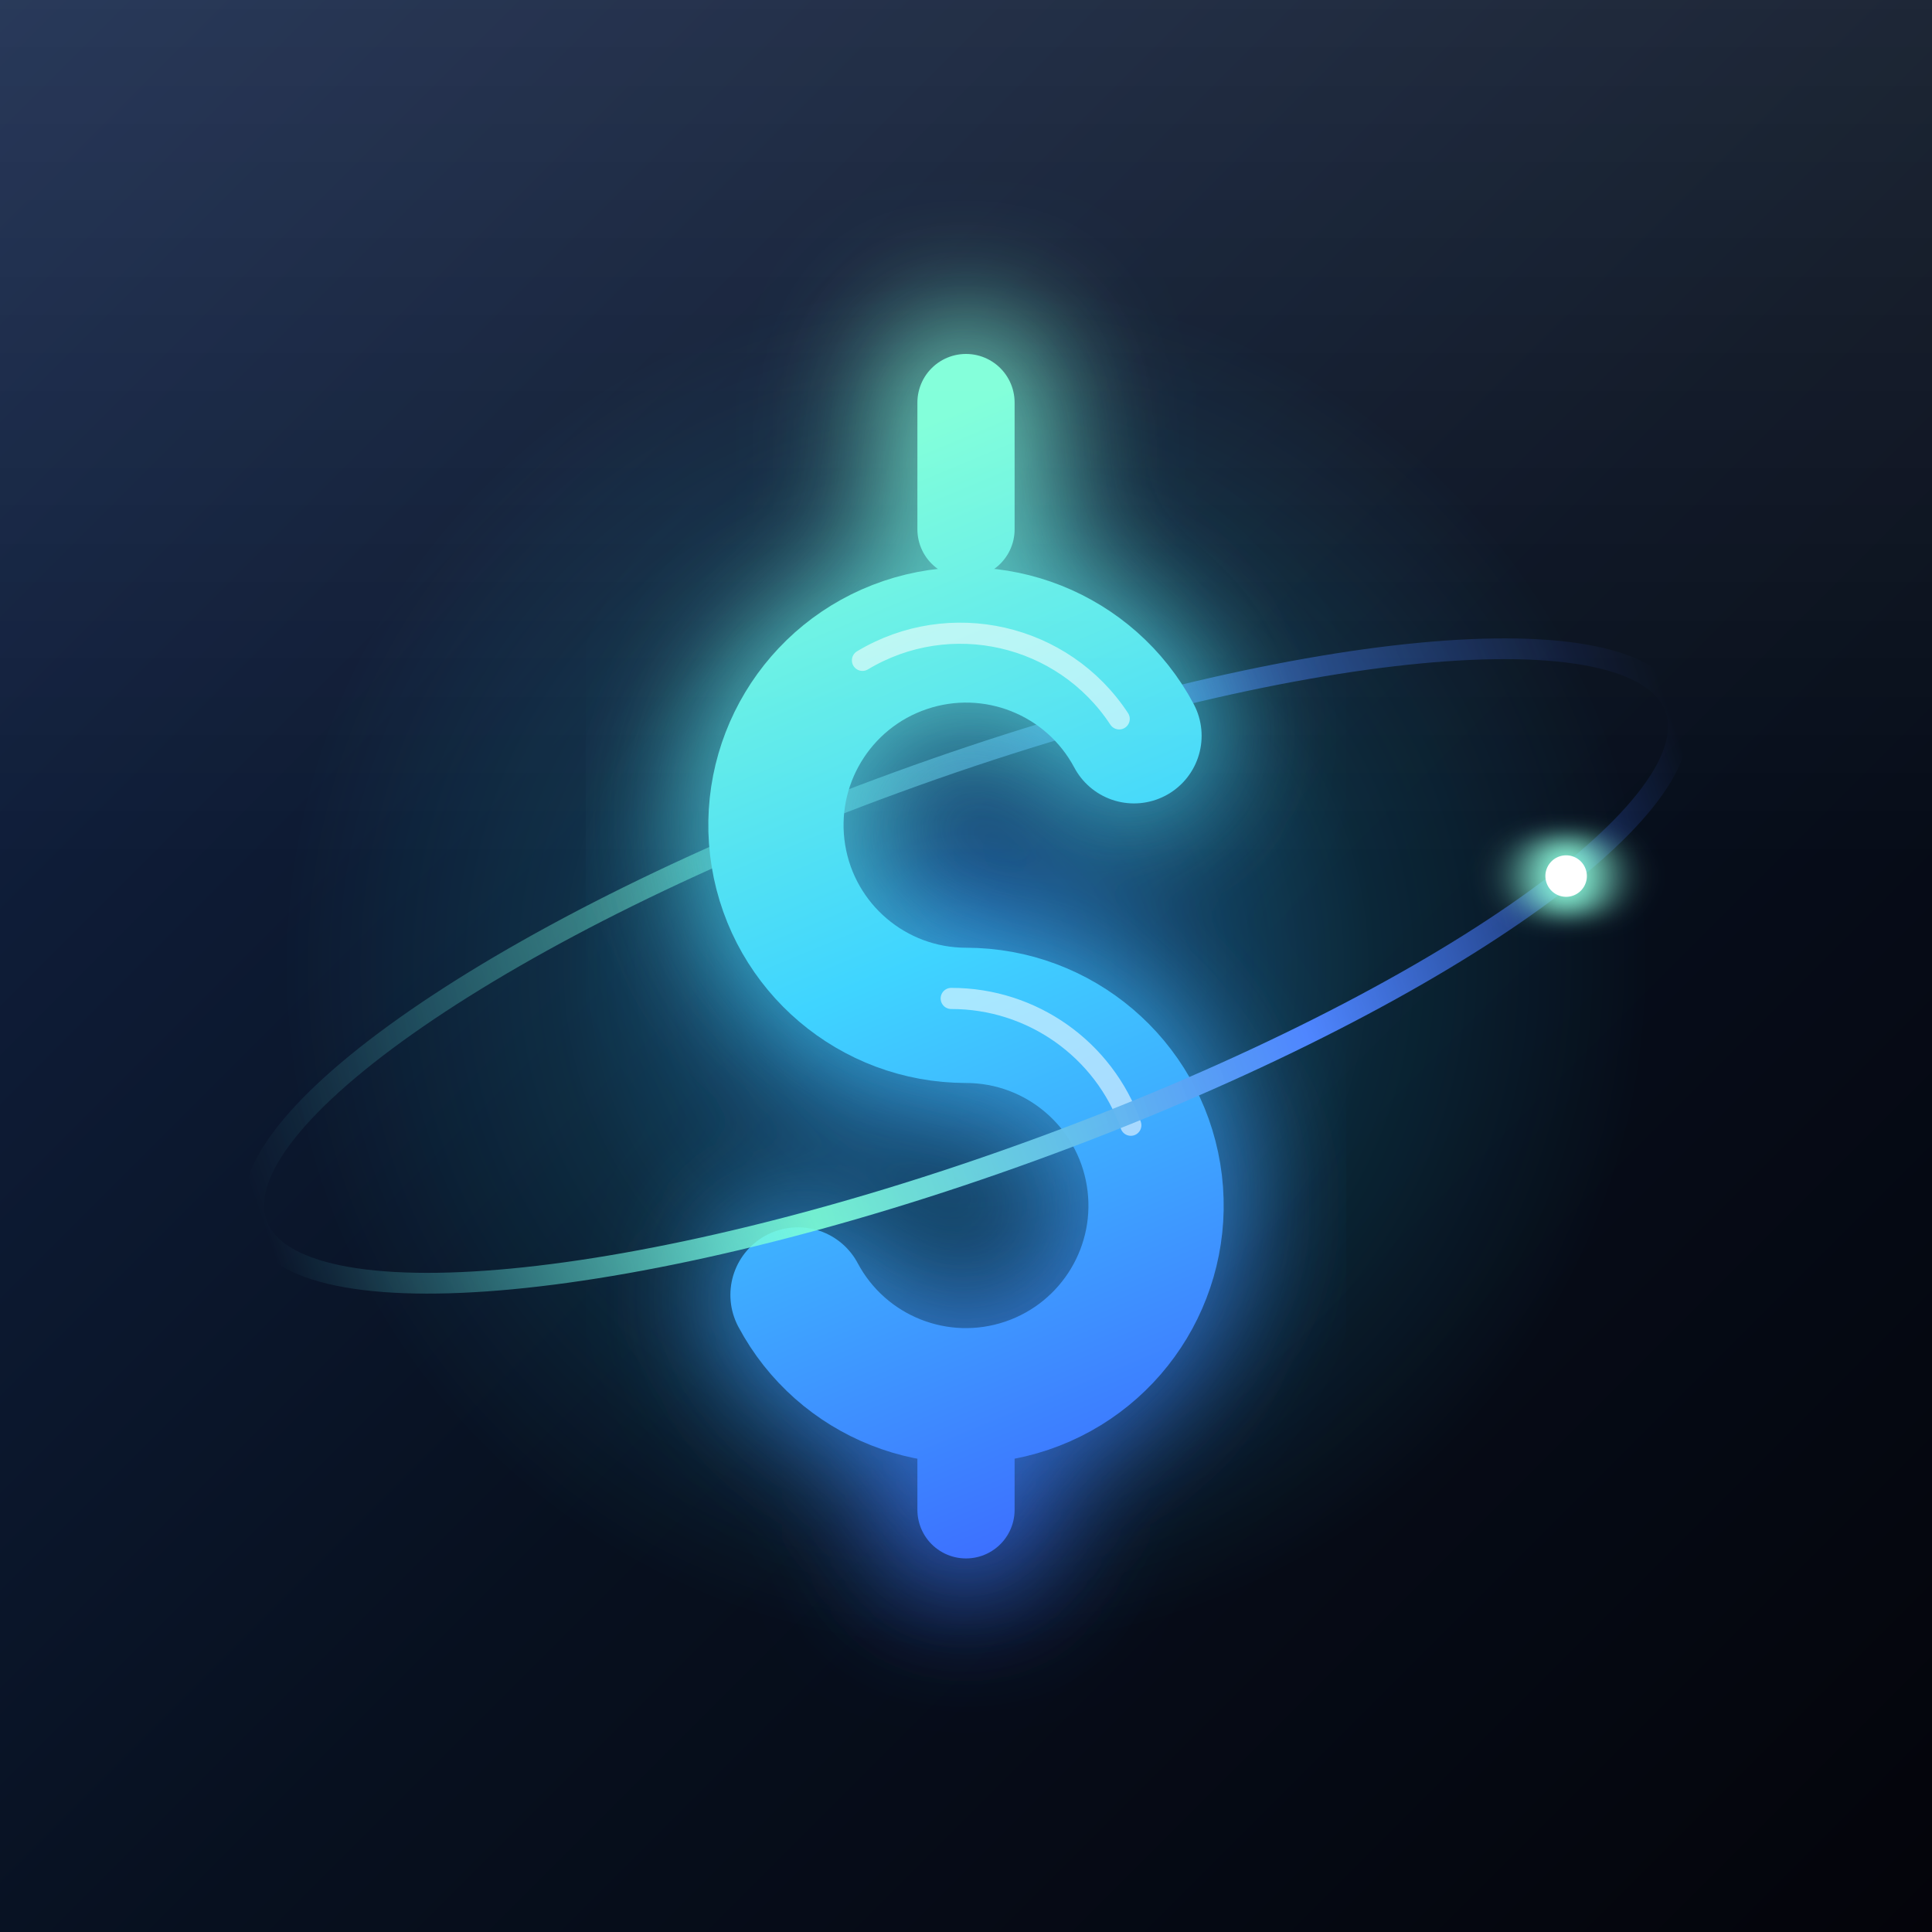
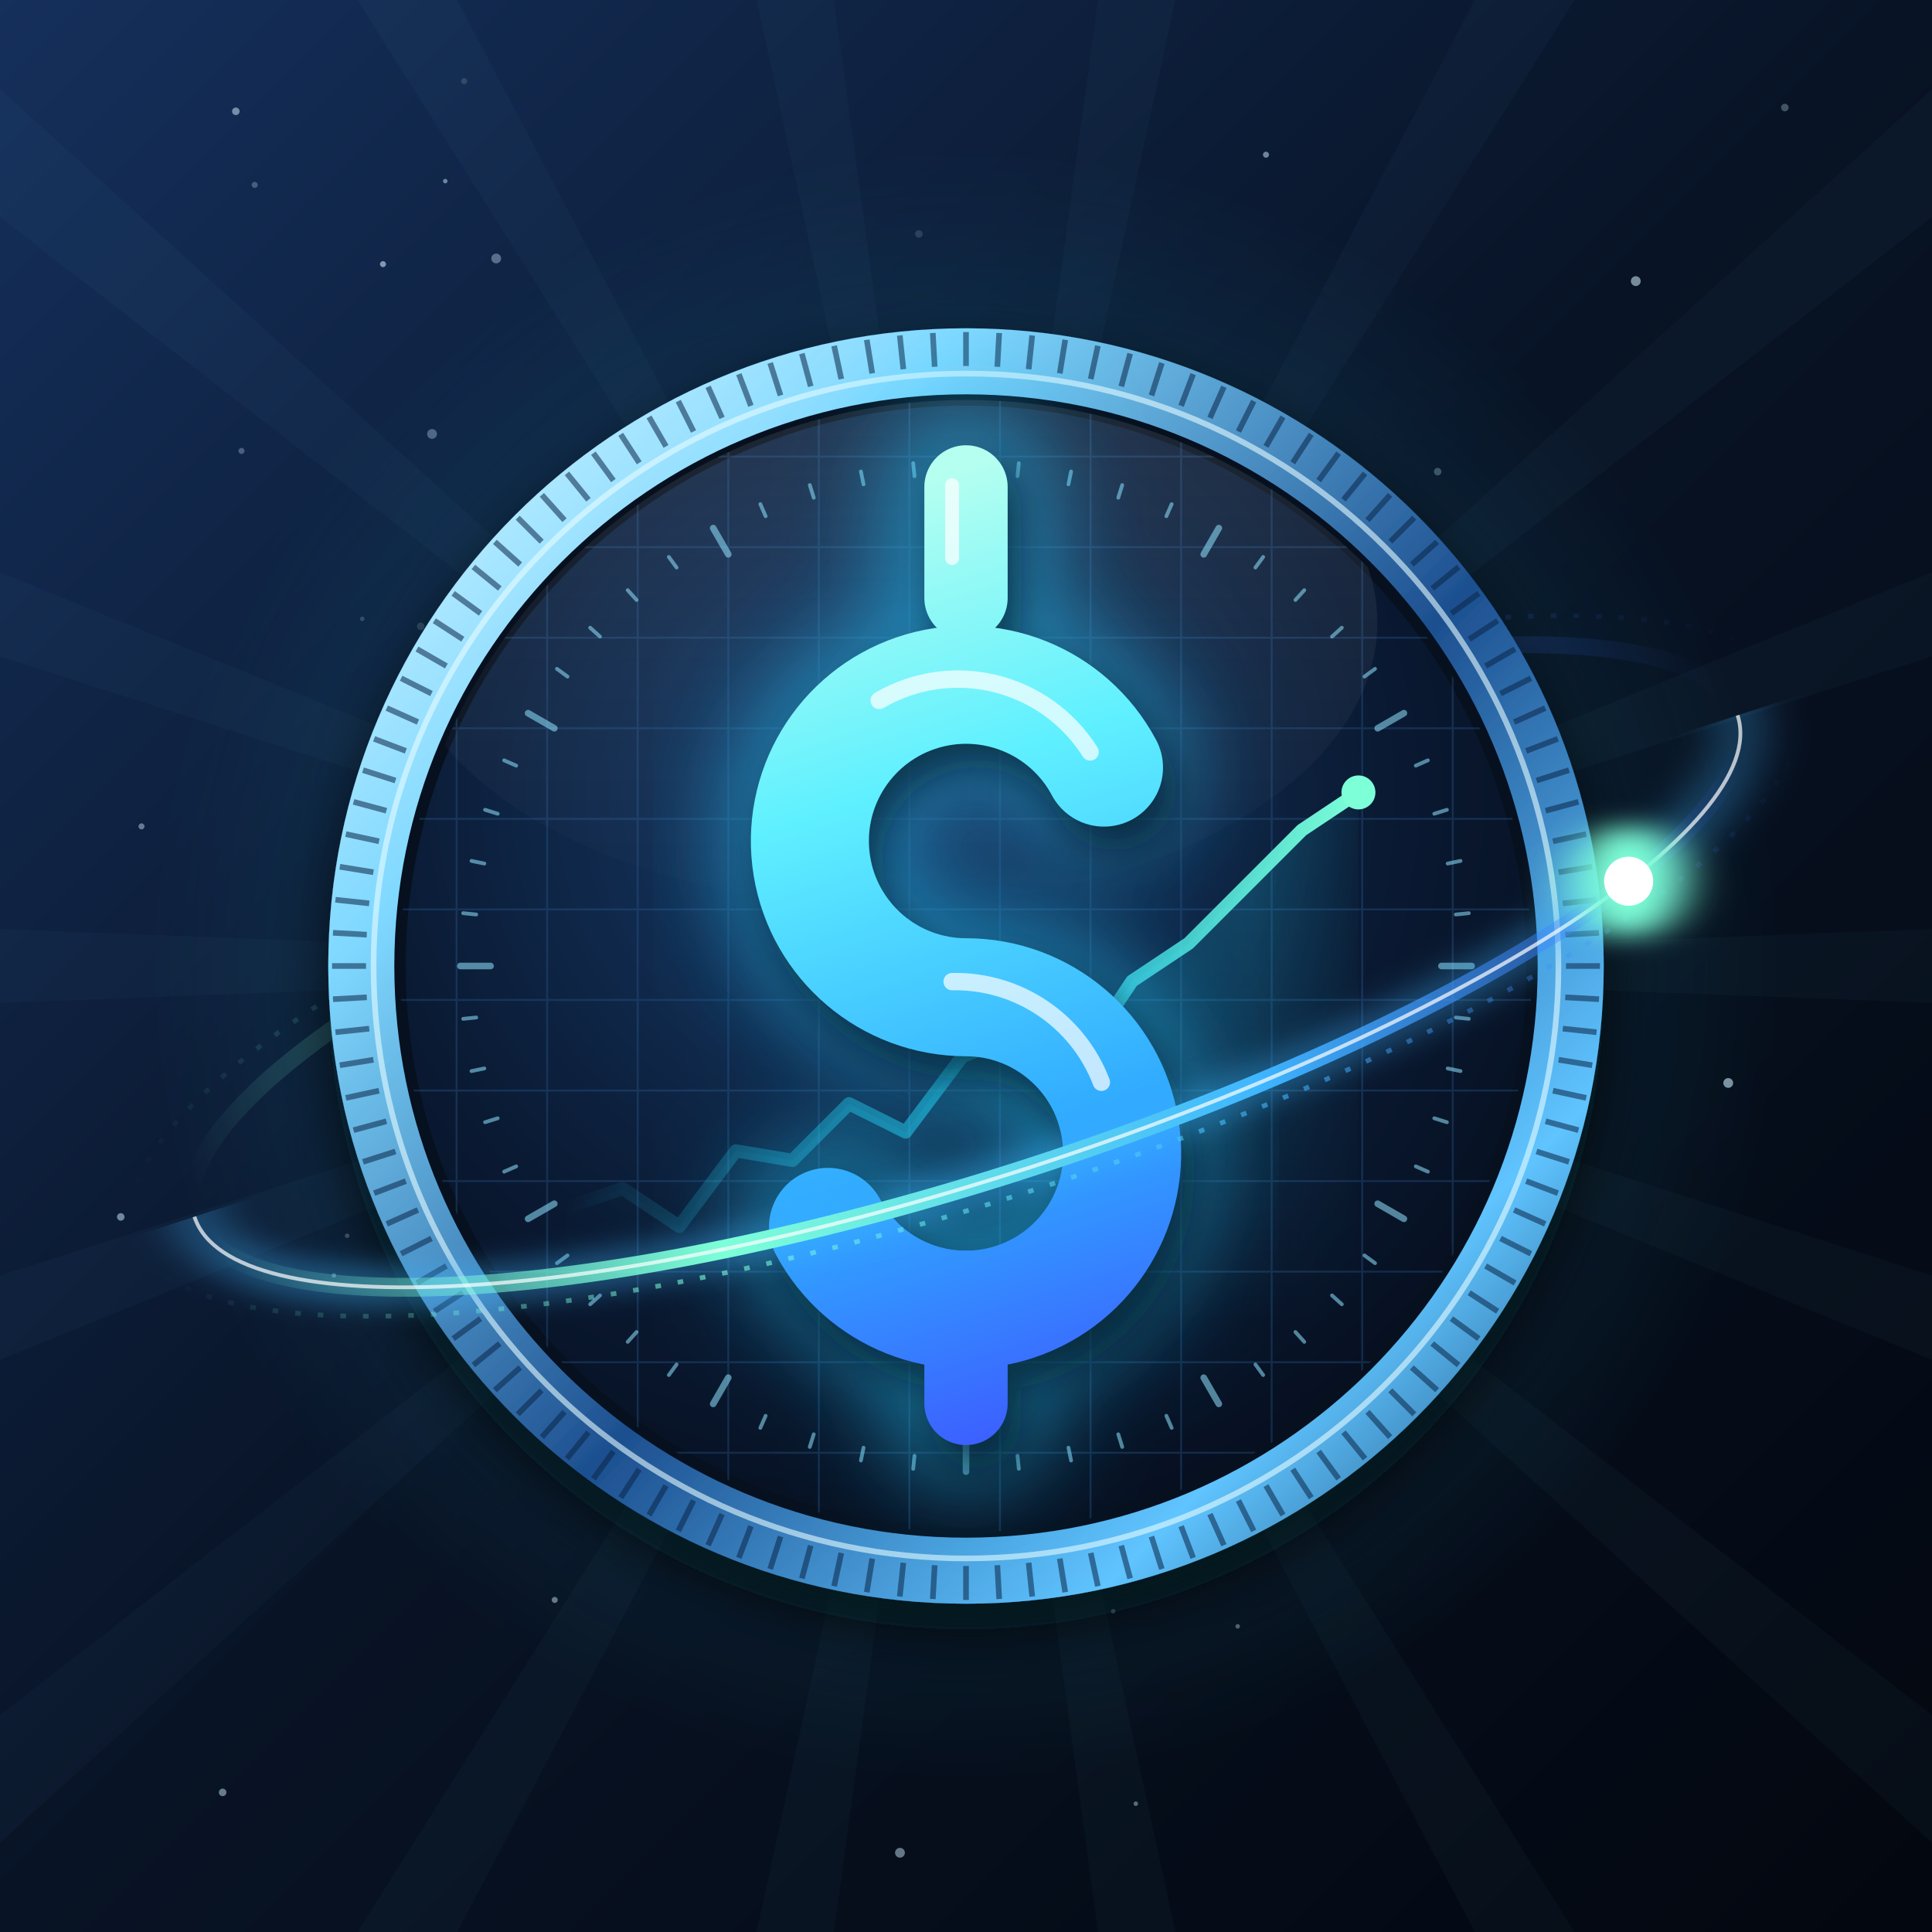
<svg xmlns="http://www.w3.org/2000/svg" viewBox="0 0 1024 1024" width="1024" height="1024">
  <defs>
    <linearGradient id="bg" x1="0" y1="0" x2="1" y2="1">
-       <stop offset="0" stop-color="#14264a" />
-       <stop offset=".55" stop-color="#07101f" />
-       <stop offset="1" stop-color="#04040a" />
+       <stop offset="0" stop-color="#15305c" />
+       <stop offset=".5" stop-color="#081325" />
+       <stop offset="1" stop-color="#03070f" />
    </linearGradient>
    <radialGradient id="aura" cx="50%" cy="50%" r="50%">
-       <stop offset="0" stop-color="#2f7dff" stop-opacity=".5" />
-       <stop offset=".6" stop-color="#2bd9ff" stop-opacity=".12" />
-       <stop offset="1" stop-color="#2bd9ff" stop-opacity="0" />
+       <stop offset="0" stop-color="#2f8cff" stop-opacity=".55" />
+       <stop offset=".7" stop-color="#22e0ff" stop-opacity=".08" />
+       <stop offset="1" stop-color="#22e0ff" stop-opacity="0" />
    </radialGradient>
-     <linearGradient id="glyph" x1="420" y1="280" x2="620" y2="760" gradientUnits="userSpaceOnUse">
-       <stop offset="0" stop-color="#7dffd8" />
-       <stop offset=".45" stop-color="#3fd4ff" />
-       <stop offset="1" stop-color="#3d6bff" />
+     <linearGradient id="rim" x1="0" y1="0" x2="1" y2="1">
+       <stop offset="0" stop-color="#e6fbff" />
+       <stop offset=".25" stop-color="#7fd8ff" />
+       <stop offset=".55" stop-color="#1d4f8f" />
+       <stop offset=".8" stop-color="#5fc4ff" />
+       <stop offset="1" stop-color="#0d2a52" />
+     </linearGradient>
+     <radialGradient id="face" cx="42%" cy="35%" r="75%">
+       <stop offset="0" stop-color="#173c6b" />
+       <stop offset=".6" stop-color="#0a1a33" />
+       <stop offset="1" stop-color="#050c1a" />
+     </radialGradient>
+     <linearGradient id="glyph" x1="430" y1="250" x2="600" y2="770" gradientUnits="userSpaceOnUse">
+       <stop offset="0" stop-color="#b5fff0" />
+       <stop offset=".3" stop-color="#5ff0ff" />
+       <stop offset=".7" stop-color="#2fa8ff" />
+       <stop offset="1" stop-color="#3d5cff" />
+     </linearGradient>
+     <linearGradient id="spark" x1="0" y1="0" x2="1" y2="0">
+       <stop offset="0" stop-color="#22e0ff" stop-opacity="0" />
+       <stop offset=".5" stop-color="#22e0ff" stop-opacity=".55" />
+       <stop offset="1" stop-color="#7dffd8" />
+     </linearGradient>
+     <linearGradient id="sparkArea" x1="0" y1="0" x2="0" y2="1">
+       <stop offset="0" stop-color="#22e0ff" stop-opacity=".22" />
+       <stop offset="1" stop-color="#22e0ff" stop-opacity="0" />
    </linearGradient>
    <linearGradient id="ring" x1="0" y1="0" x2="1" y2="0">
-       <stop offset="0" stop-color="#5ff4ff" stop-opacity="0" />
-       <stop offset=".35" stop-color="#7dffd8" stop-opacity=".9" />
-       <stop offset=".7" stop-color="#4f86ff" />
-       <stop offset="1" stop-color="#3d6bff" stop-opacity="0" />
-     </linearGradient>
-     <linearGradient id="sheen" x1="0" y1="0" x2="0" y2="1">
-       <stop offset="0" stop-color="#ffffff" stop-opacity=".09" />
-       <stop offset=".45" stop-color="#ffffff" stop-opacity="0" />
-     </linearGradient>
-     <filter id="glow" x="-50%" y="-50%" width="200%" height="200%">
+       <stop offset="0" stop-color="#7dffd8" stop-opacity="0" />
+       <stop offset=".3" stop-color="#7dffd8" />
+       <stop offset=".65" stop-color="#3fb6ff" />
+       <stop offset="1" stop-color="#3d5cff" stop-opacity="0" />
+     </linearGradient>
+     <linearGradient id="gloss" x1="0" y1="0" x2="0" y2="1">
+       <stop offset="0" stop-color="#ffffff" stop-opacity=".22" />
+       <stop offset="1" stop-color="#ffffff" stop-opacity="0" />
+     </linearGradient>
+     <filter id="g28" x="-50%" y="-50%" width="200%" height="200%">
      <feGaussianBlur stdDeviation="28" />
    </filter>
-     <filter id="dotglow" x="-200%" y="-200%" width="500%" height="500%">
+     <filter id="g10" x="-100%" y="-100%" width="300%" height="300%">
      <feGaussianBlur stdDeviation="10" />
    </filter>
+     <filter id="shadow" x="-50%" y="-50%" width="200%" height="200%">
+       <feDropShadow dx="0" dy="14" stdDeviation="16" flood-color="#000814" flood-opacity=".75" />
+     </filter>
+     <linearGradient id="fadeX" x1="0" y1="0" x2="1" y2="0">
+       <stop offset="0" stop-color="#fff" stop-opacity="0" />
+       <stop offset=".35" stop-color="#fff" />
+       <stop offset=".85" stop-color="#fff" />
+       <stop offset="1" stop-color="#fff" stop-opacity="0" />
+     </linearGradient>
+     <mask id="sparkMask" maskUnits="userSpaceOnUse" x="290" y="400" width="450" height="310">
+       <rect x="290" y="400" width="440" height="310" fill="url(#fadeX)" />
+     </mask>
+     <clipPath id="faceClip">
+       <circle cx="512" cy="512" r="300" />
+     </clipPath>
    <clipPath id="front">
      <rect x="0" y="512" width="1024" height="512" />
    </clipPath>
    <clipPath id="back">
      <rect x="0" y="0" width="1024" height="512" />
    </clipPath>
  </defs>
  <rect width="1024" height="1024" fill="url(#bg)" />
-   <circle cx="512" cy="512" r="360" fill="url(#aura)" />
-   <g transform="rotate(-20 512 512)" clip-path="url(#back)">
-     <ellipse cx="512" cy="512" rx="400" ry="104" fill="none" stroke="url(#ring)" stroke-width="11" opacity=".55" />
-   </g>
-   <g fill="none" stroke-linecap="round" transform="translate(512 518) scale(1.12) translate(-512 -512)">
-     <g stroke="url(#glyph)" stroke-width="84" filter="url(#glow)" opacity=".75">
+   <g fill="#5fd8ff" opacity=".028">
+     <path d="M512 512 L1271 483 L1271 541 Z" />
+     <path d="M512 512 L1236 744 L1216 799 Z" />
+     <path d="M512 512 L1113 978 L1075 1023 Z" />
+     <path d="M512 512 L917 1155 L866 1184 Z" />
+     <path d="M512 512 L673 1255 L615 1265 Z" />
+     <path d="M512 512 L409 1265 L351 1255 Z" />
+     <path d="M512 512 L158 1184 L107 1155 Z" />
+     <path d="M512 512 L-51 1023 L-89 978 Z" />
+     <path d="M512 512 L-192 799 L-212 744 Z" />
+     <path d="M512 512 L-247 541 L-247 483 Z" />
+     <path d="M512 512 L-212 280 L-192 225 Z" />
+     <path d="M512 512 L-89 46 L-51 1 Z" />
+     <path d="M512 512 L107 -131 L158 -160 Z" />
+     <path d="M512 512 L351 -231 L409 -241 Z" />
+     <path d="M512 512 L615 -241 L673 -231 Z" />
+     <path d="M512 512 L866 -160 L917 -131 Z" />
+     <path d="M512 512 L1075 1 L1113 46 Z" />
+     <path d="M512 512 L1216 225 L1236 280 Z" />
+   </g>
+   <g fill="#cfefff">
+     <circle cx="263" cy="137" r="2.6" opacity="0.37" />
+     <circle cx="125" cy="59" r="2" opacity="0.51" />
+     <circle cx="762" cy="250" r="2" opacity="0.27" />
+     <circle cx="203" cy="140" r="1.6" opacity="0.57" />
+     <circle cx="64" cy="645" r="2" opacity="0.51" />
+     <circle cx="223" cy="332" r="2" opacity="0.19" />
+     <circle cx="612" cy="674" r="1.6" opacity="0.23" />
+     <circle cx="487" cy="124" r="2" opacity="0.15" />
+     <circle cx="316" cy="705" r="2" opacity="0.53" />
+     <circle cx="520" cy="431" r="2" opacity="0.34" />
+     <circle cx="192" cy="328" r="1.2" opacity="0.19" />
+     <circle cx="477" cy="982" r="2.6" opacity="0.47" />
+     <circle cx="177" cy="676" r="1.2" opacity="0.34" />
+     <circle cx="231" cy="637" r="2" opacity="0.23" />
+     <circle cx="452" cy="596" r="1.6" opacity="0.56" />
+     <circle cx="135" cy="98" r="1.6" opacity="0.27" />
+     <circle cx="590" cy="854" r="1.2" opacity="0.30" />
+     <circle cx="208" cy="473" r="1.2" opacity="0.31" />
+     <circle cx="118" cy="950" r="2" opacity="0.48" />
+     <circle cx="946" cy="57" r="2" opacity="0.29" />
+     <circle cx="184" cy="655" r="1.2" opacity="0.28" />
+     <circle cx="221" cy="459" r="1.6" opacity="0.26" />
+     <circle cx="605" cy="190" r="1.2" opacity="0.31" />
+     <circle cx="469" cy="385" r="2" opacity="0.60" />
+     <circle cx="579" cy="455" r="1.6" opacity="0.34" />
+     <circle cx="236" cy="96" r="1.2" opacity="0.48" />
+     <circle cx="602" cy="956" r="1.2" opacity="0.40" />
+     <circle cx="590" cy="343" r="1.2" opacity="0.21" />
+     <circle cx="540" cy="770" r="2.6" opacity="0.44" />
+     <circle cx="229" cy="230" r="2.6" opacity="0.33" />
+     <circle cx="75" cy="438" r="1.6" opacity="0.44" />
+     <circle cx="444" cy="244" r="1.6" opacity="0.16" />
+     <circle cx="280" cy="269" r="1.6" opacity="0.50" />
+     <circle cx="434" cy="287" r="2" opacity="0.17" />
+     <circle cx="916" cy="574" r="2.6" opacity="0.58" />
+     <circle cx="656" cy="862" r="1.2" opacity="0.37" />
+     <circle cx="128" cy="239" r="1.6" opacity="0.30" />
+     <circle cx="660" cy="795" r="2" opacity="0.52" />
+     <circle cx="538" cy="658" r="2" opacity="0.30" />
+     <circle cx="410" cy="509" r="2" opacity="0.58" />
+     <circle cx="671" cy="82" r="1.6" opacity="0.50" />
+     <circle cx="294" cy="848" r="1.6" opacity="0.46" />
+     <circle cx="479" cy="486" r="2.6" opacity="0.57" />
+     <circle cx="246" cy="43" r="1.6" opacity="0.16" />
+     <circle cx="867" cy="149" r="2.6" opacity="0.55" />
+   </g>
+   <circle cx="512" cy="512" r="440" fill="url(#aura)" />
+   <g transform="rotate(-18 512 512)" clip-path="url(#back)" fill="none">
+     <ellipse cx="512" cy="512" rx="430" ry="112" stroke="url(#ring)" stroke-width="9" opacity=".5" />
+     <ellipse cx="512" cy="512" rx="464" ry="124" stroke="url(#ring)" stroke-width="2.5" opacity=".35" stroke-dasharray="3 9" />
+   </g>
+   <g filter="url(#shadow)">
+     <circle cx="512" cy="512" r="338" fill="url(#rim)" />
+   </g>
+   <g stroke="#0a2547" stroke-width="3" opacity=".55">
+     <line x1="830.0" y1="512.0" x2="848.0" y2="512.0" />
+     <line x1="829.6" y1="528.6" x2="847.5" y2="529.6" />
+     <line x1="828.3" y1="545.2" x2="846.2" y2="547.1" />
+     <line x1="826.1" y1="561.7" x2="843.9" y2="564.6" />
+     <line x1="823.1" y1="578.1" x2="840.7" y2="581.9" />
+     <line x1="819.2" y1="594.3" x2="836.6" y2="599.0" />
+     <line x1="814.4" y1="610.3" x2="831.6" y2="615.8" />
+     <line x1="808.9" y1="626.0" x2="825.7" y2="632.4" />
+     <line x1="802.5" y1="641.3" x2="819.0" y2="648.7" />
+     <line x1="795.3" y1="656.4" x2="811.4" y2="664.5" />
+     <line x1="787.4" y1="671.0" x2="803.0" y2="680.0" />
+     <line x1="778.7" y1="685.2" x2="793.8" y2="695.0" />
+     <line x1="769.3" y1="698.9" x2="783.8" y2="709.5" />
+     <line x1="759.1" y1="712.1" x2="773.1" y2="723.5" />
+     <line x1="748.3" y1="724.8" x2="761.7" y2="736.8" />
+     <line x1="736.9" y1="736.9" x2="749.6" y2="749.6" />
+     <line x1="724.8" y1="748.3" x2="736.8" y2="761.7" />
+     <line x1="712.1" y1="759.1" x2="723.5" y2="773.1" />
+     <line x1="698.9" y1="769.3" x2="709.5" y2="783.8" />
+     <line x1="685.2" y1="778.7" x2="695.0" y2="793.8" />
+     <line x1="671.0" y1="787.4" x2="680.0" y2="803.0" />
+     <line x1="656.4" y1="795.3" x2="664.5" y2="811.4" />
+     <line x1="641.3" y1="802.5" x2="648.7" y2="819.0" />
+     <line x1="626.0" y1="808.9" x2="632.4" y2="825.7" />
+     <line x1="610.3" y1="814.4" x2="615.8" y2="831.6" />
+     <line x1="594.3" y1="819.2" x2="599.0" y2="836.6" />
+     <line x1="578.1" y1="823.1" x2="581.9" y2="840.7" />
+     <line x1="561.7" y1="826.1" x2="564.6" y2="843.9" />
+     <line x1="545.2" y1="828.3" x2="547.1" y2="846.2" />
+     <line x1="528.6" y1="829.6" x2="529.6" y2="847.5" />
+     <line x1="512.0" y1="830.0" x2="512.0" y2="848.0" />
+     <line x1="495.4" y1="829.6" x2="494.4" y2="847.5" />
+     <line x1="478.8" y1="828.3" x2="476.9" y2="846.2" />
+     <line x1="462.3" y1="826.1" x2="459.4" y2="843.9" />
+     <line x1="445.9" y1="823.1" x2="442.1" y2="840.7" />
+     <line x1="429.7" y1="819.2" x2="425.0" y2="836.6" />
+     <line x1="413.7" y1="814.4" x2="408.2" y2="831.6" />
+     <line x1="398.0" y1="808.9" x2="391.6" y2="825.7" />
+     <line x1="382.7" y1="802.5" x2="375.3" y2="819.0" />
+     <line x1="367.6" y1="795.3" x2="359.5" y2="811.4" />
+     <line x1="353.0" y1="787.4" x2="344.0" y2="803.0" />
+     <line x1="338.8" y1="778.7" x2="329.0" y2="793.8" />
+     <line x1="325.1" y1="769.3" x2="314.5" y2="783.8" />
+     <line x1="311.9" y1="759.1" x2="300.5" y2="773.1" />
+     <line x1="299.2" y1="748.3" x2="287.2" y2="761.7" />
+     <line x1="287.1" y1="736.9" x2="274.4" y2="749.6" />
+     <line x1="275.7" y1="724.8" x2="262.3" y2="736.8" />
+     <line x1="264.9" y1="712.1" x2="250.9" y2="723.5" />
+     <line x1="254.7" y1="698.9" x2="240.2" y2="709.5" />
+     <line x1="245.3" y1="685.2" x2="230.2" y2="695.0" />
+     <line x1="236.6" y1="671.0" x2="221.0" y2="680.0" />
+     <line x1="228.7" y1="656.4" x2="212.6" y2="664.5" />
+     <line x1="221.5" y1="641.3" x2="205.0" y2="648.7" />
+     <line x1="215.1" y1="626.0" x2="198.3" y2="632.4" />
+     <line x1="209.6" y1="610.3" x2="192.4" y2="615.8" />
+     <line x1="204.8" y1="594.3" x2="187.4" y2="599.0" />
+     <line x1="200.9" y1="578.1" x2="183.3" y2="581.9" />
+     <line x1="197.9" y1="561.7" x2="180.1" y2="564.6" />
+     <line x1="195.7" y1="545.2" x2="177.8" y2="547.1" />
+     <line x1="194.4" y1="528.6" x2="176.5" y2="529.6" />
+     <line x1="194.0" y1="512.0" x2="176.0" y2="512.0" />
+     <line x1="194.4" y1="495.4" x2="176.5" y2="494.4" />
+     <line x1="195.7" y1="478.8" x2="177.8" y2="476.9" />
+     <line x1="197.9" y1="462.3" x2="180.1" y2="459.4" />
+     <line x1="200.9" y1="445.9" x2="183.3" y2="442.1" />
+     <line x1="204.8" y1="429.7" x2="187.4" y2="425.0" />
+     <line x1="209.6" y1="413.7" x2="192.4" y2="408.2" />
+     <line x1="215.1" y1="398.0" x2="198.3" y2="391.6" />
+     <line x1="221.5" y1="382.7" x2="205.0" y2="375.3" />
+     <line x1="228.7" y1="367.6" x2="212.6" y2="359.5" />
+     <line x1="236.6" y1="353.0" x2="221.0" y2="344.0" />
+     <line x1="245.3" y1="338.8" x2="230.2" y2="329.0" />
+     <line x1="254.7" y1="325.1" x2="240.2" y2="314.5" />
+     <line x1="264.9" y1="311.9" x2="250.9" y2="300.5" />
+     <line x1="275.7" y1="299.2" x2="262.3" y2="287.2" />
+     <line x1="287.1" y1="287.1" x2="274.4" y2="274.4" />
+     <line x1="299.2" y1="275.7" x2="287.2" y2="262.3" />
+     <line x1="311.9" y1="264.9" x2="300.5" y2="250.9" />
+     <line x1="325.1" y1="254.7" x2="314.5" y2="240.2" />
+     <line x1="338.8" y1="245.3" x2="329.0" y2="230.2" />
+     <line x1="353.0" y1="236.6" x2="344.0" y2="221.0" />
+     <line x1="367.6" y1="228.7" x2="359.5" y2="212.6" />
+     <line x1="382.7" y1="221.5" x2="375.3" y2="205.0" />
+     <line x1="398.0" y1="215.1" x2="391.6" y2="198.3" />
+     <line x1="413.7" y1="209.6" x2="408.2" y2="192.4" />
+     <line x1="429.7" y1="204.8" x2="425.0" y2="187.4" />
+     <line x1="445.9" y1="200.9" x2="442.1" y2="183.3" />
+     <line x1="462.3" y1="197.9" x2="459.4" y2="180.1" />
+     <line x1="478.8" y1="195.7" x2="476.9" y2="177.8" />
+     <line x1="495.4" y1="194.4" x2="494.4" y2="176.5" />
+     <line x1="512.0" y1="194.0" x2="512.0" y2="176.0" />
+     <line x1="528.6" y1="194.4" x2="529.6" y2="176.5" />
+     <line x1="545.2" y1="195.7" x2="547.1" y2="177.8" />
+     <line x1="561.7" y1="197.9" x2="564.6" y2="180.1" />
+     <line x1="578.1" y1="200.9" x2="581.9" y2="183.3" />
+     <line x1="594.3" y1="204.8" x2="599.0" y2="187.4" />
+     <line x1="610.3" y1="209.6" x2="615.8" y2="192.4" />
+     <line x1="626.0" y1="215.1" x2="632.4" y2="198.3" />
+     <line x1="641.3" y1="221.5" x2="648.7" y2="205.0" />
+     <line x1="656.4" y1="228.7" x2="664.5" y2="212.6" />
+     <line x1="671.0" y1="236.6" x2="680.0" y2="221.0" />
+     <line x1="685.2" y1="245.3" x2="695.0" y2="230.2" />
+     <line x1="698.9" y1="254.7" x2="709.5" y2="240.2" />
+     <line x1="712.1" y1="264.9" x2="723.5" y2="250.9" />
+     <line x1="724.8" y1="275.7" x2="736.8" y2="262.3" />
+     <line x1="736.9" y1="287.1" x2="749.6" y2="274.4" />
+     <line x1="748.3" y1="299.2" x2="761.7" y2="287.2" />
+     <line x1="759.1" y1="311.9" x2="773.1" y2="300.5" />
+     <line x1="769.3" y1="325.1" x2="783.8" y2="314.5" />
+     <line x1="778.7" y1="338.8" x2="793.8" y2="329.0" />
+     <line x1="787.4" y1="353.0" x2="803.0" y2="344.0" />
+     <line x1="795.3" y1="367.6" x2="811.4" y2="359.5" />
+     <line x1="802.5" y1="382.7" x2="819.0" y2="375.3" />
+     <line x1="808.9" y1="398.0" x2="825.7" y2="391.6" />
+     <line x1="814.4" y1="413.7" x2="831.6" y2="408.2" />
+     <line x1="819.2" y1="429.7" x2="836.6" y2="425.0" />
+     <line x1="823.1" y1="445.9" x2="840.7" y2="442.1" />
+     <line x1="826.1" y1="462.3" x2="843.9" y2="459.4" />
+     <line x1="828.3" y1="478.8" x2="846.2" y2="476.9" />
+     <line x1="829.6" y1="495.4" x2="847.5" y2="494.4" />
+   </g>
+   <circle cx="512" cy="512" r="314" fill="none" stroke="#e6fbff" stroke-width="3" opacity=".6" />
+   <circle cx="512" cy="512" r="300" fill="url(#face)" />
+   <circle cx="512" cy="512" r="300" fill="none" stroke="#06101f" stroke-width="6" />
+   <g clip-path="url(#faceClip)">
+     <g fill="none" stroke="#2a5d93" stroke-width="1" opacity=".35">
+       <line x1="242" y1="200" x2="242" y2="830" />
+       <line x1="290" y1="200" x2="290" y2="830" />
+       <line x1="338" y1="200" x2="338" y2="830" />
+       <line x1="386" y1="200" x2="386" y2="830" />
+       <line x1="434" y1="200" x2="434" y2="830" />
+       <line x1="482" y1="200" x2="482" y2="830" />
+       <line x1="530" y1="200" x2="530" y2="830" />
+       <line x1="578" y1="200" x2="578" y2="830" />
+       <line x1="626" y1="200" x2="626" y2="830" />
+       <line x1="674" y1="200" x2="674" y2="830" />
+       <line x1="722" y1="200" x2="722" y2="830" />
+       <line x1="770" y1="200" x2="770" y2="830" />
+       <line x1="200" y1="242" x2="830" y2="242" />
+       <line x1="200" y1="290" x2="830" y2="290" />
+       <line x1="200" y1="338" x2="830" y2="338" />
+       <line x1="200" y1="386" x2="830" y2="386" />
+       <line x1="200" y1="434" x2="830" y2="434" />
+       <line x1="200" y1="482" x2="830" y2="482" />
+       <line x1="200" y1="530" x2="830" y2="530" />
+       <line x1="200" y1="578" x2="830" y2="578" />
+       <line x1="200" y1="626" x2="830" y2="626" />
+       <line x1="200" y1="674" x2="830" y2="674" />
+       <line x1="200" y1="722" x2="830" y2="722" />
+       <line x1="200" y1="770" x2="830" y2="770" />
+     </g>
+     <path d="M300 640 L330 630 L360 650 L390 610 L420 615 L450 585 L480 600 L510 560 L540 548 L570 565 L600 520 L630 500 L660 470 L690 440 L720 420 L720 700 L300 700 Z" fill="url(#sparkArea)" mask="url(#sparkMask)" />
+     <path d="M300 640 L330 630 L360 650 L390 610 L420 615 L450 585 L480 600 L510 560 L540 548 L570 565 L600 520 L630 500 L660 470 L690 440 L720 420" fill="none" stroke="url(#spark)" stroke-width="7" stroke-linejoin="round" stroke-linecap="round" />
+     <circle cx="720" cy="420" r="9" fill="#7dffd8" />
+     <ellipse cx="470" cy="330" rx="260" ry="150" fill="url(#gloss)" opacity=".5" />
+   </g>
+   <g stroke="#8fe3ff" opacity=".55" stroke-linecap="round">
+     <line x1="780.0" y1="512.0" x2="764.0" y2="512.0" stroke-width="3.5" />
+     <line x1="778.5" y1="540.0" x2="771.6" y2="539.3" stroke-width="2" />
+     <line x1="774.1" y1="567.7" x2="767.3" y2="566.3" stroke-width="2" />
+     <line x1="766.9" y1="594.8" x2="760.2" y2="592.7" stroke-width="2" />
+     <line x1="756.8" y1="621.0" x2="750.4" y2="618.2" stroke-width="2" />
+     <line x1="744.1" y1="646.0" x2="730.2" y2="638.0" stroke-width="3.5" />
+     <line x1="728.8" y1="669.5" x2="723.2" y2="665.4" stroke-width="2" />
+     <line x1="711.2" y1="691.3" x2="706.0" y2="686.6" stroke-width="2" />
+     <line x1="691.3" y1="711.2" x2="686.6" y2="706.0" stroke-width="2" />
+     <line x1="669.5" y1="728.8" x2="665.4" y2="723.2" stroke-width="2" />
+     <line x1="646.0" y1="744.1" x2="638.0" y2="730.2" stroke-width="3.5" />
+     <line x1="621.0" y1="756.8" x2="618.2" y2="750.4" stroke-width="2" />
+     <line x1="594.8" y1="766.9" x2="592.7" y2="760.2" stroke-width="2" />
+     <line x1="567.7" y1="774.1" x2="566.3" y2="767.3" stroke-width="2" />
+     <line x1="540.0" y1="778.5" x2="539.3" y2="771.6" stroke-width="2" />
+     <line x1="512.0" y1="780.0" x2="512.0" y2="764.0" stroke-width="3.5" />
+     <line x1="484.0" y1="778.5" x2="484.7" y2="771.6" stroke-width="2" />
+     <line x1="456.3" y1="774.1" x2="457.7" y2="767.3" stroke-width="2" />
+     <line x1="429.2" y1="766.9" x2="431.3" y2="760.2" stroke-width="2" />
+     <line x1="403.0" y1="756.8" x2="405.8" y2="750.4" stroke-width="2" />
+     <line x1="378.0" y1="744.1" x2="386.0" y2="730.2" stroke-width="3.5" />
+     <line x1="354.5" y1="728.8" x2="358.6" y2="723.2" stroke-width="2" />
+     <line x1="332.7" y1="711.2" x2="337.4" y2="706.0" stroke-width="2" />
+     <line x1="312.8" y1="691.3" x2="318.0" y2="686.6" stroke-width="2" />
+     <line x1="295.2" y1="669.5" x2="300.8" y2="665.4" stroke-width="2" />
+     <line x1="279.9" y1="646.0" x2="293.8" y2="638.0" stroke-width="3.5" />
+     <line x1="267.2" y1="621.0" x2="273.6" y2="618.2" stroke-width="2" />
+     <line x1="257.1" y1="594.8" x2="263.8" y2="592.7" stroke-width="2" />
+     <line x1="249.9" y1="567.7" x2="256.7" y2="566.3" stroke-width="2" />
+     <line x1="245.5" y1="540.0" x2="252.4" y2="539.3" stroke-width="2" />
+     <line x1="244.0" y1="512.0" x2="260.0" y2="512.0" stroke-width="3.5" />
+     <line x1="245.5" y1="484.0" x2="252.4" y2="484.7" stroke-width="2" />
+     <line x1="249.9" y1="456.3" x2="256.7" y2="457.7" stroke-width="2" />
+     <line x1="257.1" y1="429.2" x2="263.8" y2="431.3" stroke-width="2" />
+     <line x1="267.2" y1="403.0" x2="273.6" y2="405.8" stroke-width="2" />
+     <line x1="279.9" y1="378.0" x2="293.8" y2="386.0" stroke-width="3.5" />
+     <line x1="295.2" y1="354.5" x2="300.8" y2="358.6" stroke-width="2" />
+     <line x1="312.8" y1="332.7" x2="318.0" y2="337.4" stroke-width="2" />
+     <line x1="332.7" y1="312.8" x2="337.4" y2="318.0" stroke-width="2" />
+     <line x1="354.5" y1="295.2" x2="358.6" y2="300.8" stroke-width="2" />
+     <line x1="378.0" y1="279.9" x2="386.0" y2="293.8" stroke-width="3.5" />
+     <line x1="403.0" y1="267.2" x2="405.8" y2="273.6" stroke-width="2" />
+     <line x1="429.2" y1="257.1" x2="431.3" y2="263.8" stroke-width="2" />
+     <line x1="456.3" y1="249.9" x2="457.7" y2="256.7" stroke-width="2" />
+     <line x1="484.0" y1="245.5" x2="484.7" y2="252.4" stroke-width="2" />
+     <line x1="512.0" y1="244.0" x2="512.0" y2="260.0" stroke-width="3.5" />
+     <line x1="540.0" y1="245.5" x2="539.3" y2="252.4" stroke-width="2" />
+     <line x1="567.7" y1="249.9" x2="566.3" y2="256.7" stroke-width="2" />
+     <line x1="594.8" y1="257.1" x2="592.7" y2="263.8" stroke-width="2" />
+     <line x1="621.0" y1="267.2" x2="618.2" y2="273.6" stroke-width="2" />
+     <line x1="646.0" y1="279.9" x2="638.0" y2="293.8" stroke-width="3.5" />
+     <line x1="669.5" y1="295.2" x2="665.4" y2="300.8" stroke-width="2" />
+     <line x1="691.3" y1="312.8" x2="686.6" y2="318.0" stroke-width="2" />
+     <line x1="711.2" y1="332.7" x2="706.0" y2="337.4" stroke-width="2" />
+     <line x1="728.8" y1="354.5" x2="723.2" y2="358.6" stroke-width="2" />
+     <line x1="744.1" y1="378.0" x2="730.2" y2="386.0" stroke-width="3.5" />
+     <line x1="756.8" y1="403.0" x2="750.4" y2="405.8" stroke-width="2" />
+     <line x1="766.9" y1="429.2" x2="760.2" y2="431.3" stroke-width="2" />
+     <line x1="774.1" y1="456.3" x2="767.3" y2="457.7" stroke-width="2" />
+     <line x1="778.5" y1="484.0" x2="771.6" y2="484.7" stroke-width="2" />
+   </g>
+   <g fill="none" stroke-linecap="round" transform="translate(512 512) scale(.92) translate(-512 -512)">
+     <g stroke="#22c8ff" stroke-width="96" filter="url(#g28)" opacity=".55">
      <path d="M591.5 397.7A90 90 0 1 0 512 530A90 90 0 1 1 432.5 662.3" />
-       <path d="M512 240V300M512 764V704" />
-     </g>
-     <g stroke="url(#glyph)" stroke-width="64">
+       <path d="M512 236V300M512 764V700" />
+     </g>
+     <g stroke="#020814" stroke-width="70" opacity=".6" transform="translate(6 12)" filter="url(#g10)">
      <path d="M591.5 397.7A90 90 0 1 0 512 530A90 90 0 1 1 432.5 662.3" />
-       <path d="M512 240V300M512 764V704" stroke-width="46" />
-     </g>
-     <g stroke="#ffffff" stroke-width="10" opacity=".55" transform="translate(-7 -8)">
-       <path d="M591.5 397.7A90 90 0 0 0 470 370" />
-       <path d="M512 530A90 90 0 0 1 597 590" />
-     </g>
-   </g>
-   <g transform="rotate(-20 512 512)">
+       <path d="M512 236V300M512 764V700" stroke-width="50" />
+     </g>
+     <g stroke="url(#glyph)" stroke-width="68">
+       <path d="M591.5 397.7A90 90 0 1 0 512 530A90 90 0 1 1 432.5 662.3" />
+       <path d="M512 236V300M512 764V700" stroke-width="48" />
+     </g>
+     <g stroke="#ffffff" stroke-width="10" opacity=".7" transform="translate(-8 -9)">
+       <path d="M591.5 397.7A90 90 0 0 0 470 368" />
+       <path d="M512 530A90 90 0 0 1 598 588" />
+       <path d="M512 244V286" stroke-width="8" />
+     </g>
+   </g>
+   <g transform="rotate(-18 512 512)" fill="none">
    <g clip-path="url(#front)">
-       <ellipse cx="512" cy="512" rx="400" ry="104" fill="none" stroke="url(#ring)" stroke-width="11" />
-     </g>
-     <circle cx="827.2" cy="576.0" r="22" fill="#8fffe0" filter="url(#dotglow)" />
-     <circle cx="827.2" cy="576.0" r="11" fill="#ffffff" />
-   </g>
-   <rect width="1024" height="1024" fill="url(#sheen)" />
+       <ellipse cx="512" cy="512" rx="430" ry="112" stroke="#3fb6ff" stroke-width="22" opacity=".35" filter="url(#g10)" />
+       <ellipse cx="512" cy="512" rx="430" ry="112" stroke="url(#ring)" stroke-width="10" />
+       <ellipse cx="512" cy="512" rx="430" ry="112" stroke="#ffffff" stroke-width="2" opacity=".7" />
+       <ellipse cx="512" cy="512" rx="464" ry="124" stroke="url(#ring)" stroke-width="2.5" opacity=".6" stroke-dasharray="3 9" />
+     </g>
+     <circle cx="859.9" cy="577.8" r="30" fill="#7dffd8" filter="url(#g10)" />
+     <circle cx="859.9" cy="577.8" r="13" fill="#ffffff" />
+   </g>
</svg>
